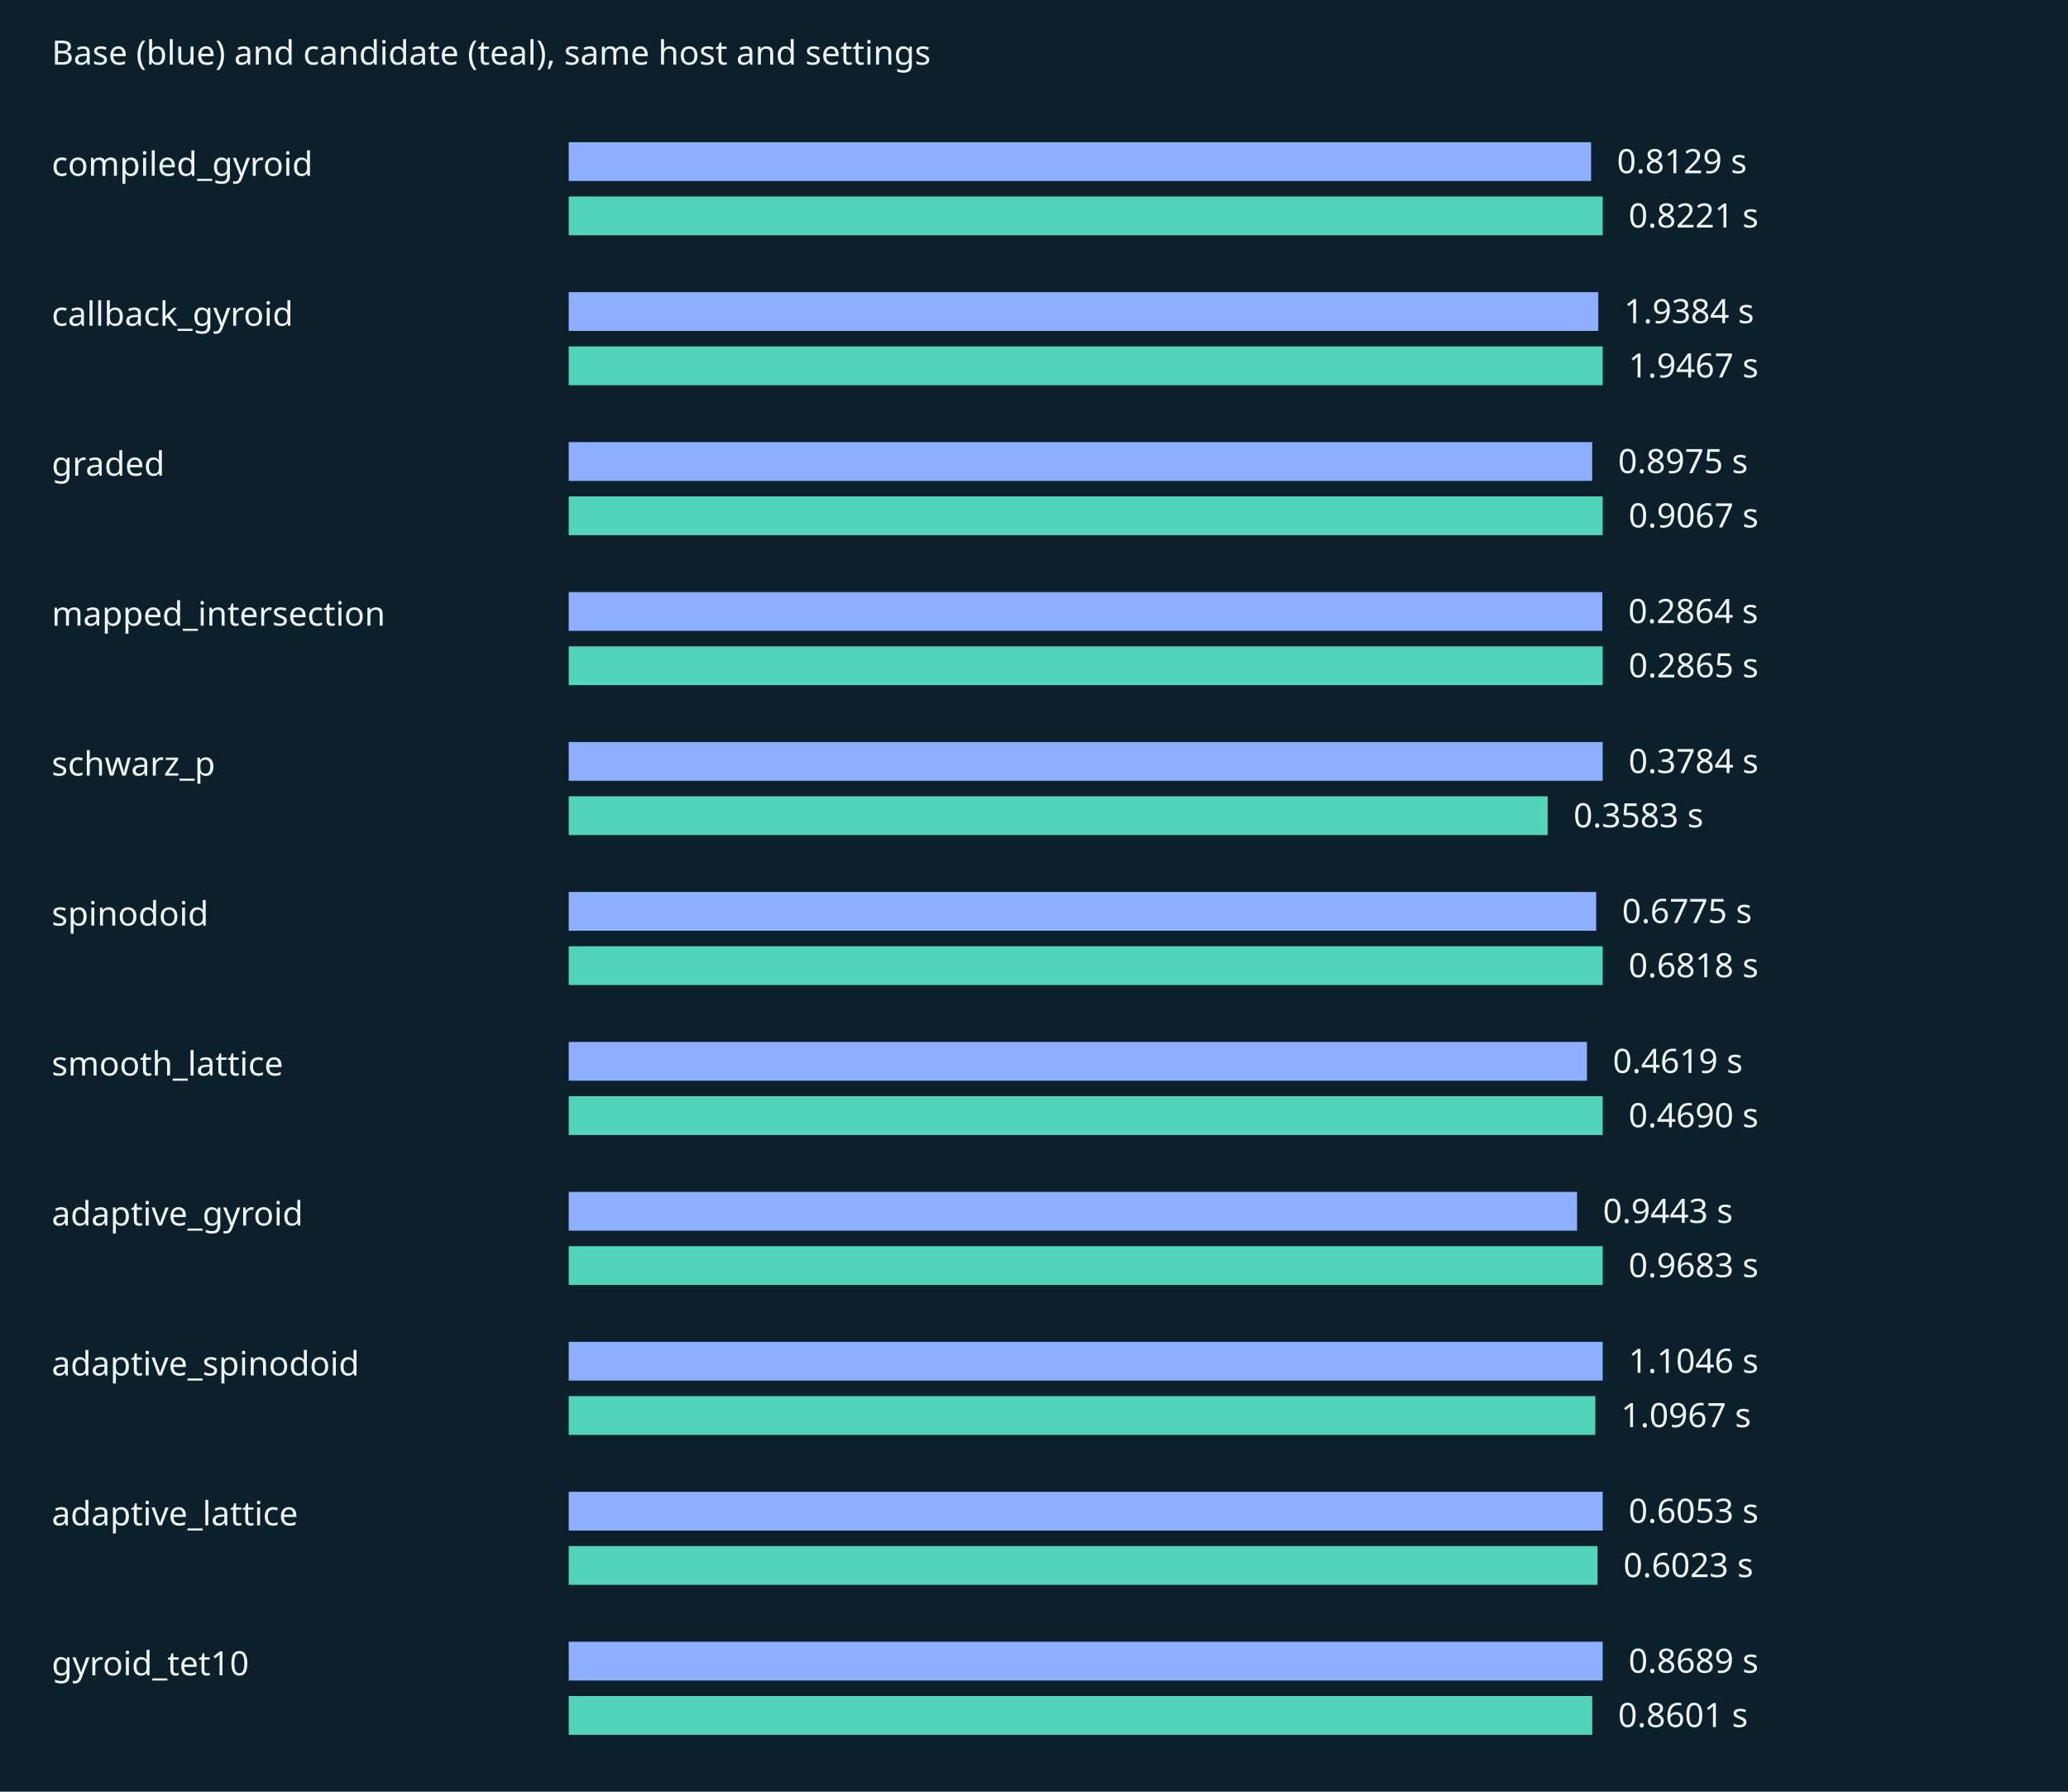
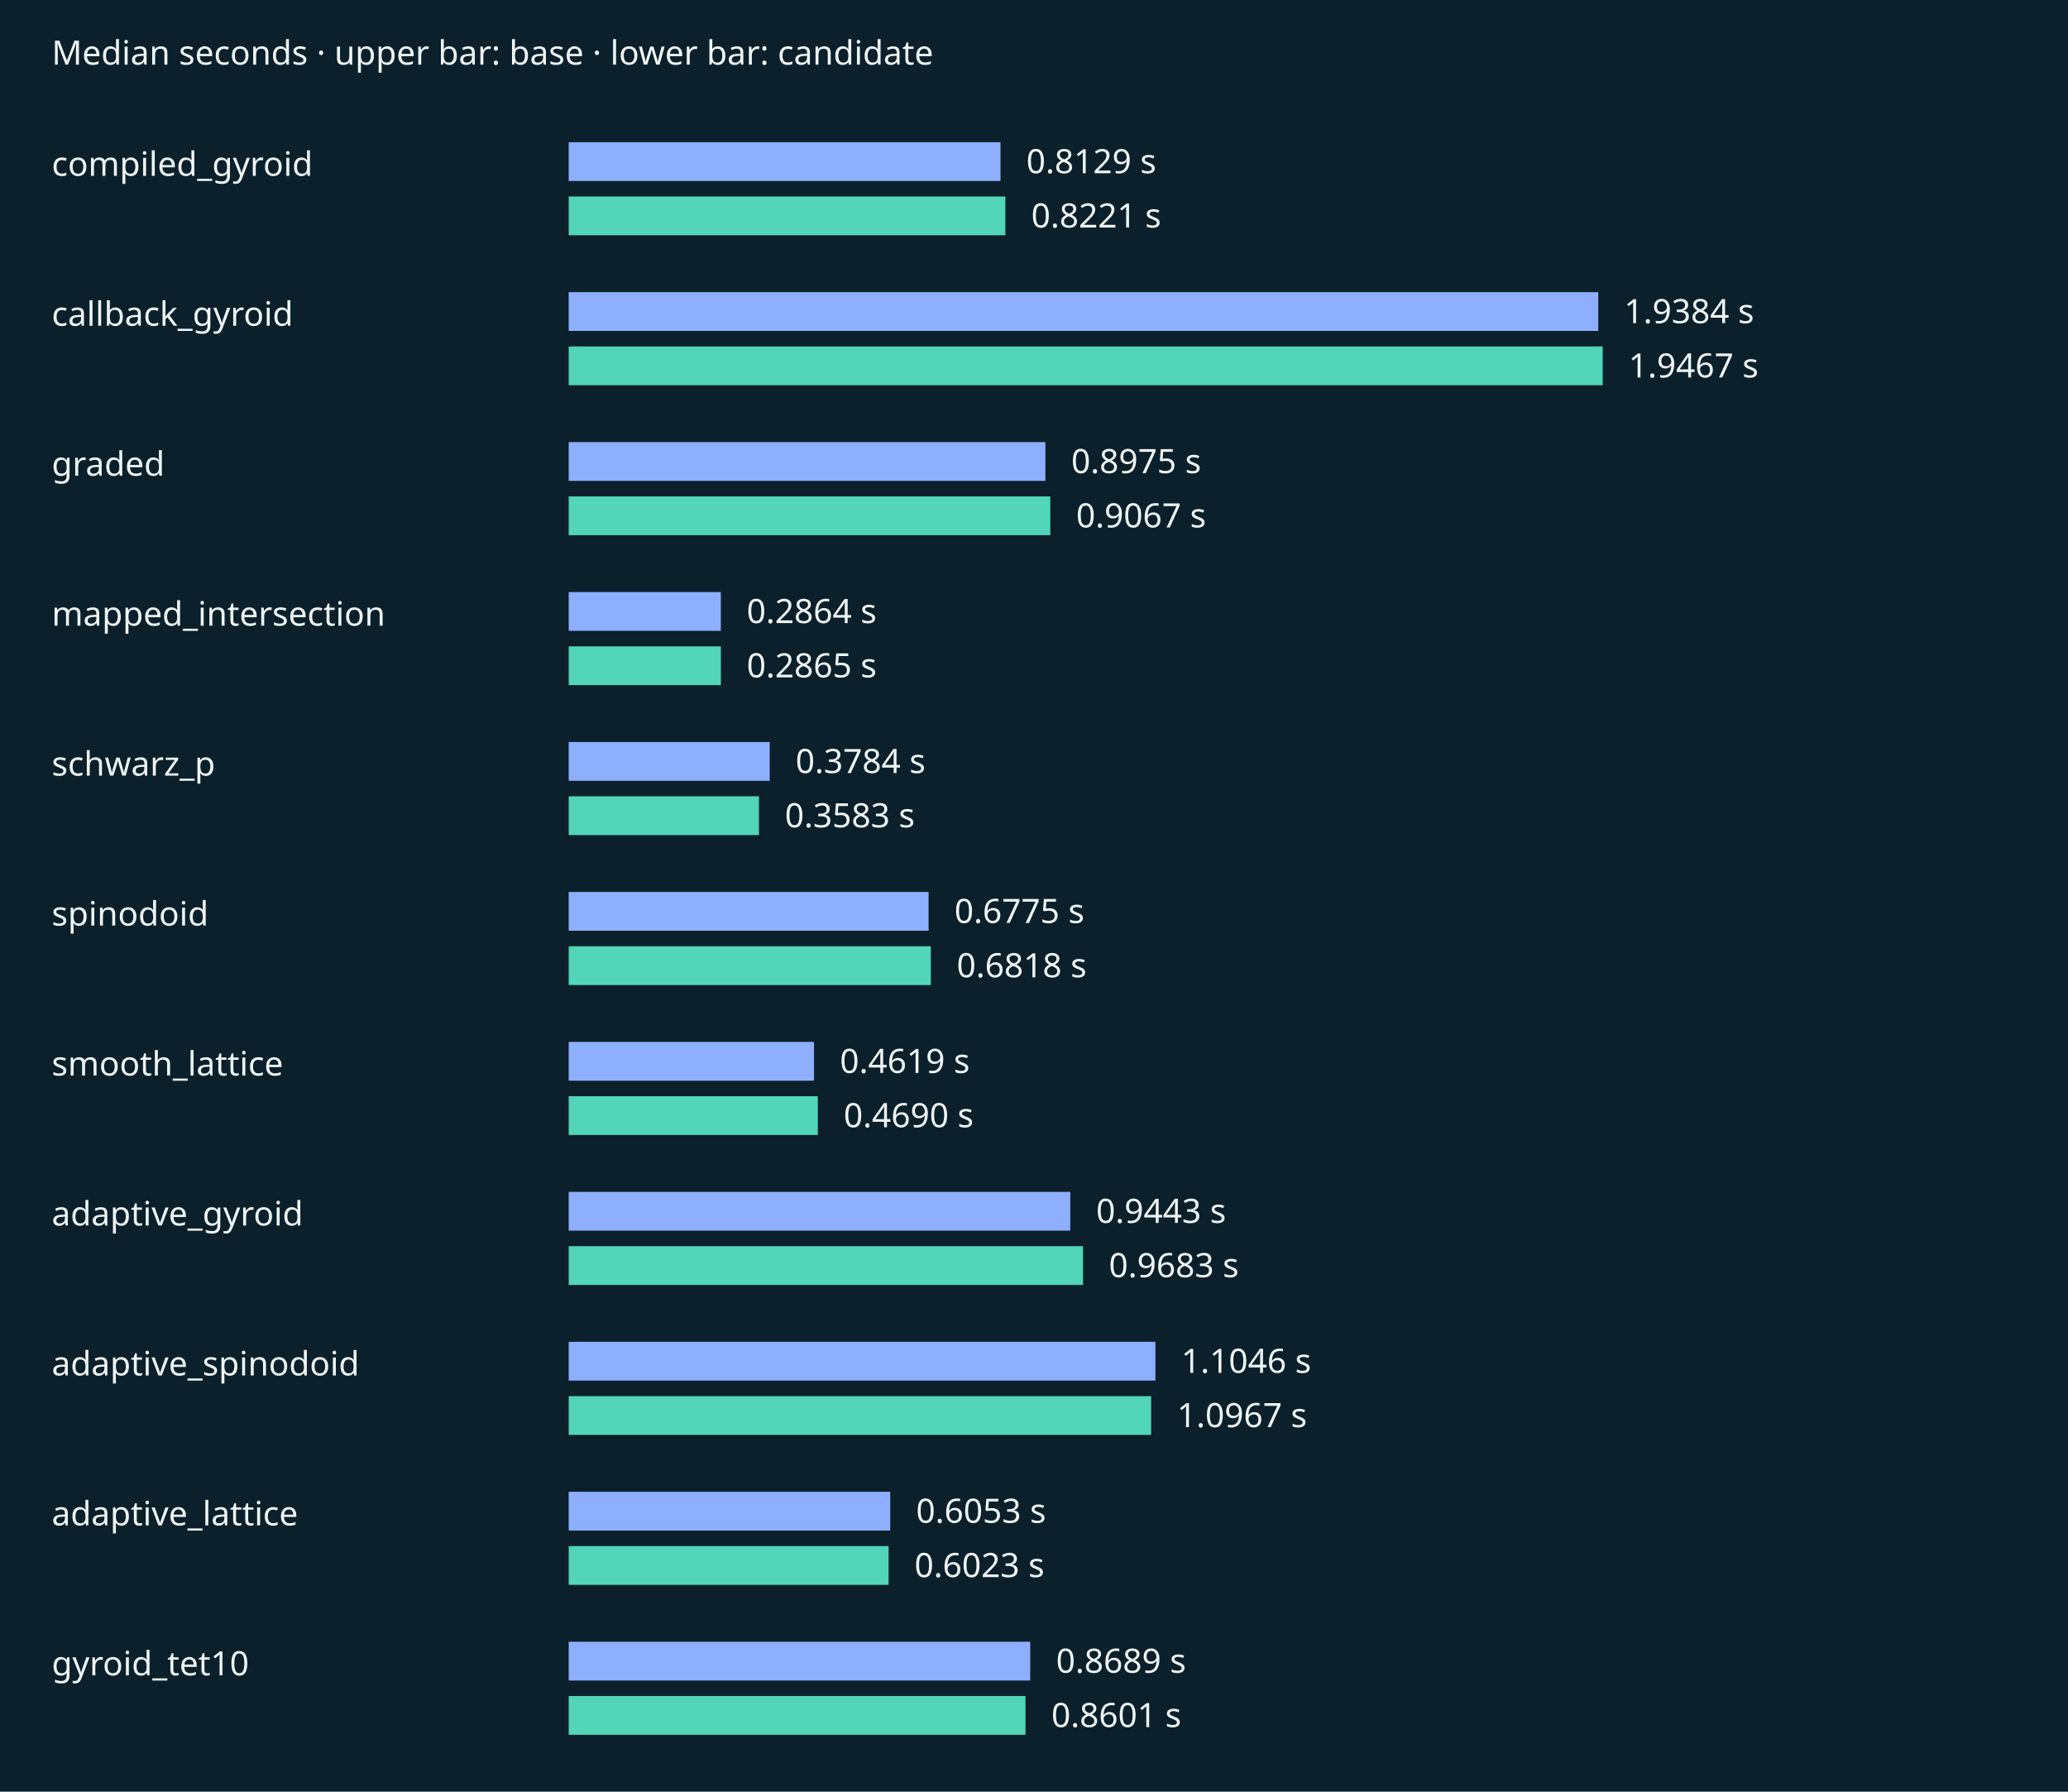
<svg xmlns="http://www.w3.org/2000/svg" viewBox="0 0 800 693" role="img">
  <rect width="100%" height="100%" fill="#0b202b" />
  <g font-family="sans-serif" font-size="13" fill="#eef5f7">
-     <text x="20" y="25">Base (blue) and candidate (teal), same host and settings</text>
+     <text x="20" y="25">Median seconds · upper bar: base · lower bar: candidate</text>
    <text x="20" y="68">compiled_gyroid</text>
-     <rect x="220" y="55" width="395.50" height="15" fill="#8eafff" />
-     <text x="625.50" y="67">0.8129 s</text>
-     <rect x="220" y="76" width="400.00" height="15" fill="#52d5b8" />
-     <text x="630.00" y="88">0.8221 s</text>
+     <rect x="220" y="55" width="167.03" height="15" fill="#8eafff" />
+     <text x="397.03" y="67">0.8129 s</text>
+     <rect x="220" y="76" width="168.93" height="15" fill="#52d5b8" />
+     <text x="398.93" y="88">0.8221 s</text>
    <text x="20" y="126">callback_gyroid</text>
    <rect x="220" y="113" width="398.29" height="15" fill="#8eafff" />
    <text x="628.29" y="125">1.9384 s</text>
    <rect x="220" y="134" width="400.00" height="15" fill="#52d5b8" />
    <text x="630.00" y="146">1.9467 s</text>
    <text x="20" y="184">graded</text>
-     <rect x="220" y="171" width="395.93" height="15" fill="#8eafff" />
-     <text x="625.93" y="183">0.8975 s</text>
-     <rect x="220" y="192" width="400.00" height="15" fill="#52d5b8" />
-     <text x="630.00" y="204">0.9067 s</text>
+     <rect x="220" y="171" width="184.41" height="15" fill="#8eafff" />
+     <text x="414.41" y="183">0.8975 s</text>
+     <rect x="220" y="192" width="186.31" height="15" fill="#52d5b8" />
+     <text x="416.31" y="204">0.9067 s</text>
    <text x="20" y="242">mapped_intersection</text>
-     <rect x="220" y="229" width="399.87" height="15" fill="#8eafff" />
-     <text x="629.87" y="241">0.2864 s</text>
-     <rect x="220" y="250" width="400.00" height="15" fill="#52d5b8" />
-     <text x="630.00" y="262">0.2865 s</text>
+     <rect x="220" y="229" width="58.85" height="15" fill="#8eafff" />
+     <text x="288.85" y="241">0.2864 s</text>
+     <rect x="220" y="250" width="58.87" height="15" fill="#52d5b8" />
+     <text x="288.87" y="262">0.2865 s</text>
    <text x="20" y="300">schwarz_p</text>
-     <rect x="220" y="287" width="400.00" height="15" fill="#8eafff" />
-     <text x="630.00" y="299">0.3784 s</text>
-     <rect x="220" y="308" width="378.70" height="15" fill="#52d5b8" />
-     <text x="608.70" y="320">0.3583 s</text>
+     <rect x="220" y="287" width="77.76" height="15" fill="#8eafff" />
+     <text x="307.76" y="299">0.3784 s</text>
+     <rect x="220" y="308" width="73.62" height="15" fill="#52d5b8" />
+     <text x="303.62" y="320">0.3583 s</text>
    <text x="20" y="358">spinodoid</text>
-     <rect x="220" y="345" width="397.48" height="15" fill="#8eafff" />
-     <text x="627.48" y="357">0.6775 s</text>
-     <rect x="220" y="366" width="400.00" height="15" fill="#52d5b8" />
-     <text x="630.00" y="378">0.6818 s</text>
+     <rect x="220" y="345" width="139.22" height="15" fill="#8eafff" />
+     <text x="369.22" y="357">0.6775 s</text>
+     <rect x="220" y="366" width="140.10" height="15" fill="#52d5b8" />
+     <text x="370.10" y="378">0.6818 s</text>
    <text x="20" y="416">smooth_lattice</text>
-     <rect x="220" y="403" width="393.91" height="15" fill="#8eafff" />
-     <text x="623.91" y="415">0.4619 s</text>
-     <rect x="220" y="424" width="400.00" height="15" fill="#52d5b8" />
-     <text x="630.00" y="436">0.4690 s</text>
+     <rect x="220" y="403" width="94.90" height="15" fill="#8eafff" />
+     <text x="324.90" y="415">0.4619 s</text>
+     <rect x="220" y="424" width="96.37" height="15" fill="#52d5b8" />
+     <text x="326.37" y="436">0.4690 s</text>
    <text x="20" y="474">adaptive_gyroid</text>
-     <rect x="220" y="461" width="390.09" height="15" fill="#8eafff" />
-     <text x="620.09" y="473">0.9443 s</text>
-     <rect x="220" y="482" width="400.00" height="15" fill="#52d5b8" />
-     <text x="630.00" y="494">0.9683 s</text>
+     <rect x="220" y="461" width="194.03" height="15" fill="#8eafff" />
+     <text x="424.03" y="473">0.9443 s</text>
+     <rect x="220" y="482" width="198.96" height="15" fill="#52d5b8" />
+     <text x="428.96" y="494">0.9683 s</text>
    <text x="20" y="532">adaptive_spinodoid</text>
-     <rect x="220" y="519" width="400.00" height="15" fill="#8eafff" />
-     <text x="630.00" y="531">1.1046 s</text>
-     <rect x="220" y="540" width="397.12" height="15" fill="#52d5b8" />
-     <text x="627.12" y="552">1.0967 s</text>
+     <rect x="220" y="519" width="226.97" height="15" fill="#8eafff" />
+     <text x="456.97" y="531">1.1046 s</text>
+     <rect x="220" y="540" width="225.33" height="15" fill="#52d5b8" />
+     <text x="455.33" y="552">1.0967 s</text>
    <text x="20" y="590">adaptive_lattice</text>
-     <rect x="220" y="577" width="400.00" height="15" fill="#8eafff" />
-     <text x="630.00" y="589">0.6053 s</text>
-     <rect x="220" y="598" width="398.00" height="15" fill="#52d5b8" />
-     <text x="628.00" y="610">0.6023 s</text>
+     <rect x="220" y="577" width="124.38" height="15" fill="#8eafff" />
+     <text x="354.38" y="589">0.6053 s</text>
+     <rect x="220" y="598" width="123.76" height="15" fill="#52d5b8" />
+     <text x="353.76" y="610">0.6023 s</text>
    <text x="20" y="648">gyroid_tet10</text>
-     <rect x="220" y="635" width="400.00" height="15" fill="#8eafff" />
-     <text x="630.00" y="647">0.8689 s</text>
-     <rect x="220" y="656" width="395.93" height="15" fill="#52d5b8" />
-     <text x="625.93" y="668">0.8601 s</text>
+     <rect x="220" y="635" width="178.54" height="15" fill="#8eafff" />
+     <text x="408.54" y="647">0.8689 s</text>
+     <rect x="220" y="656" width="176.72" height="15" fill="#52d5b8" />
+     <text x="406.72" y="668">0.8601 s</text>
  </g>
</svg>
